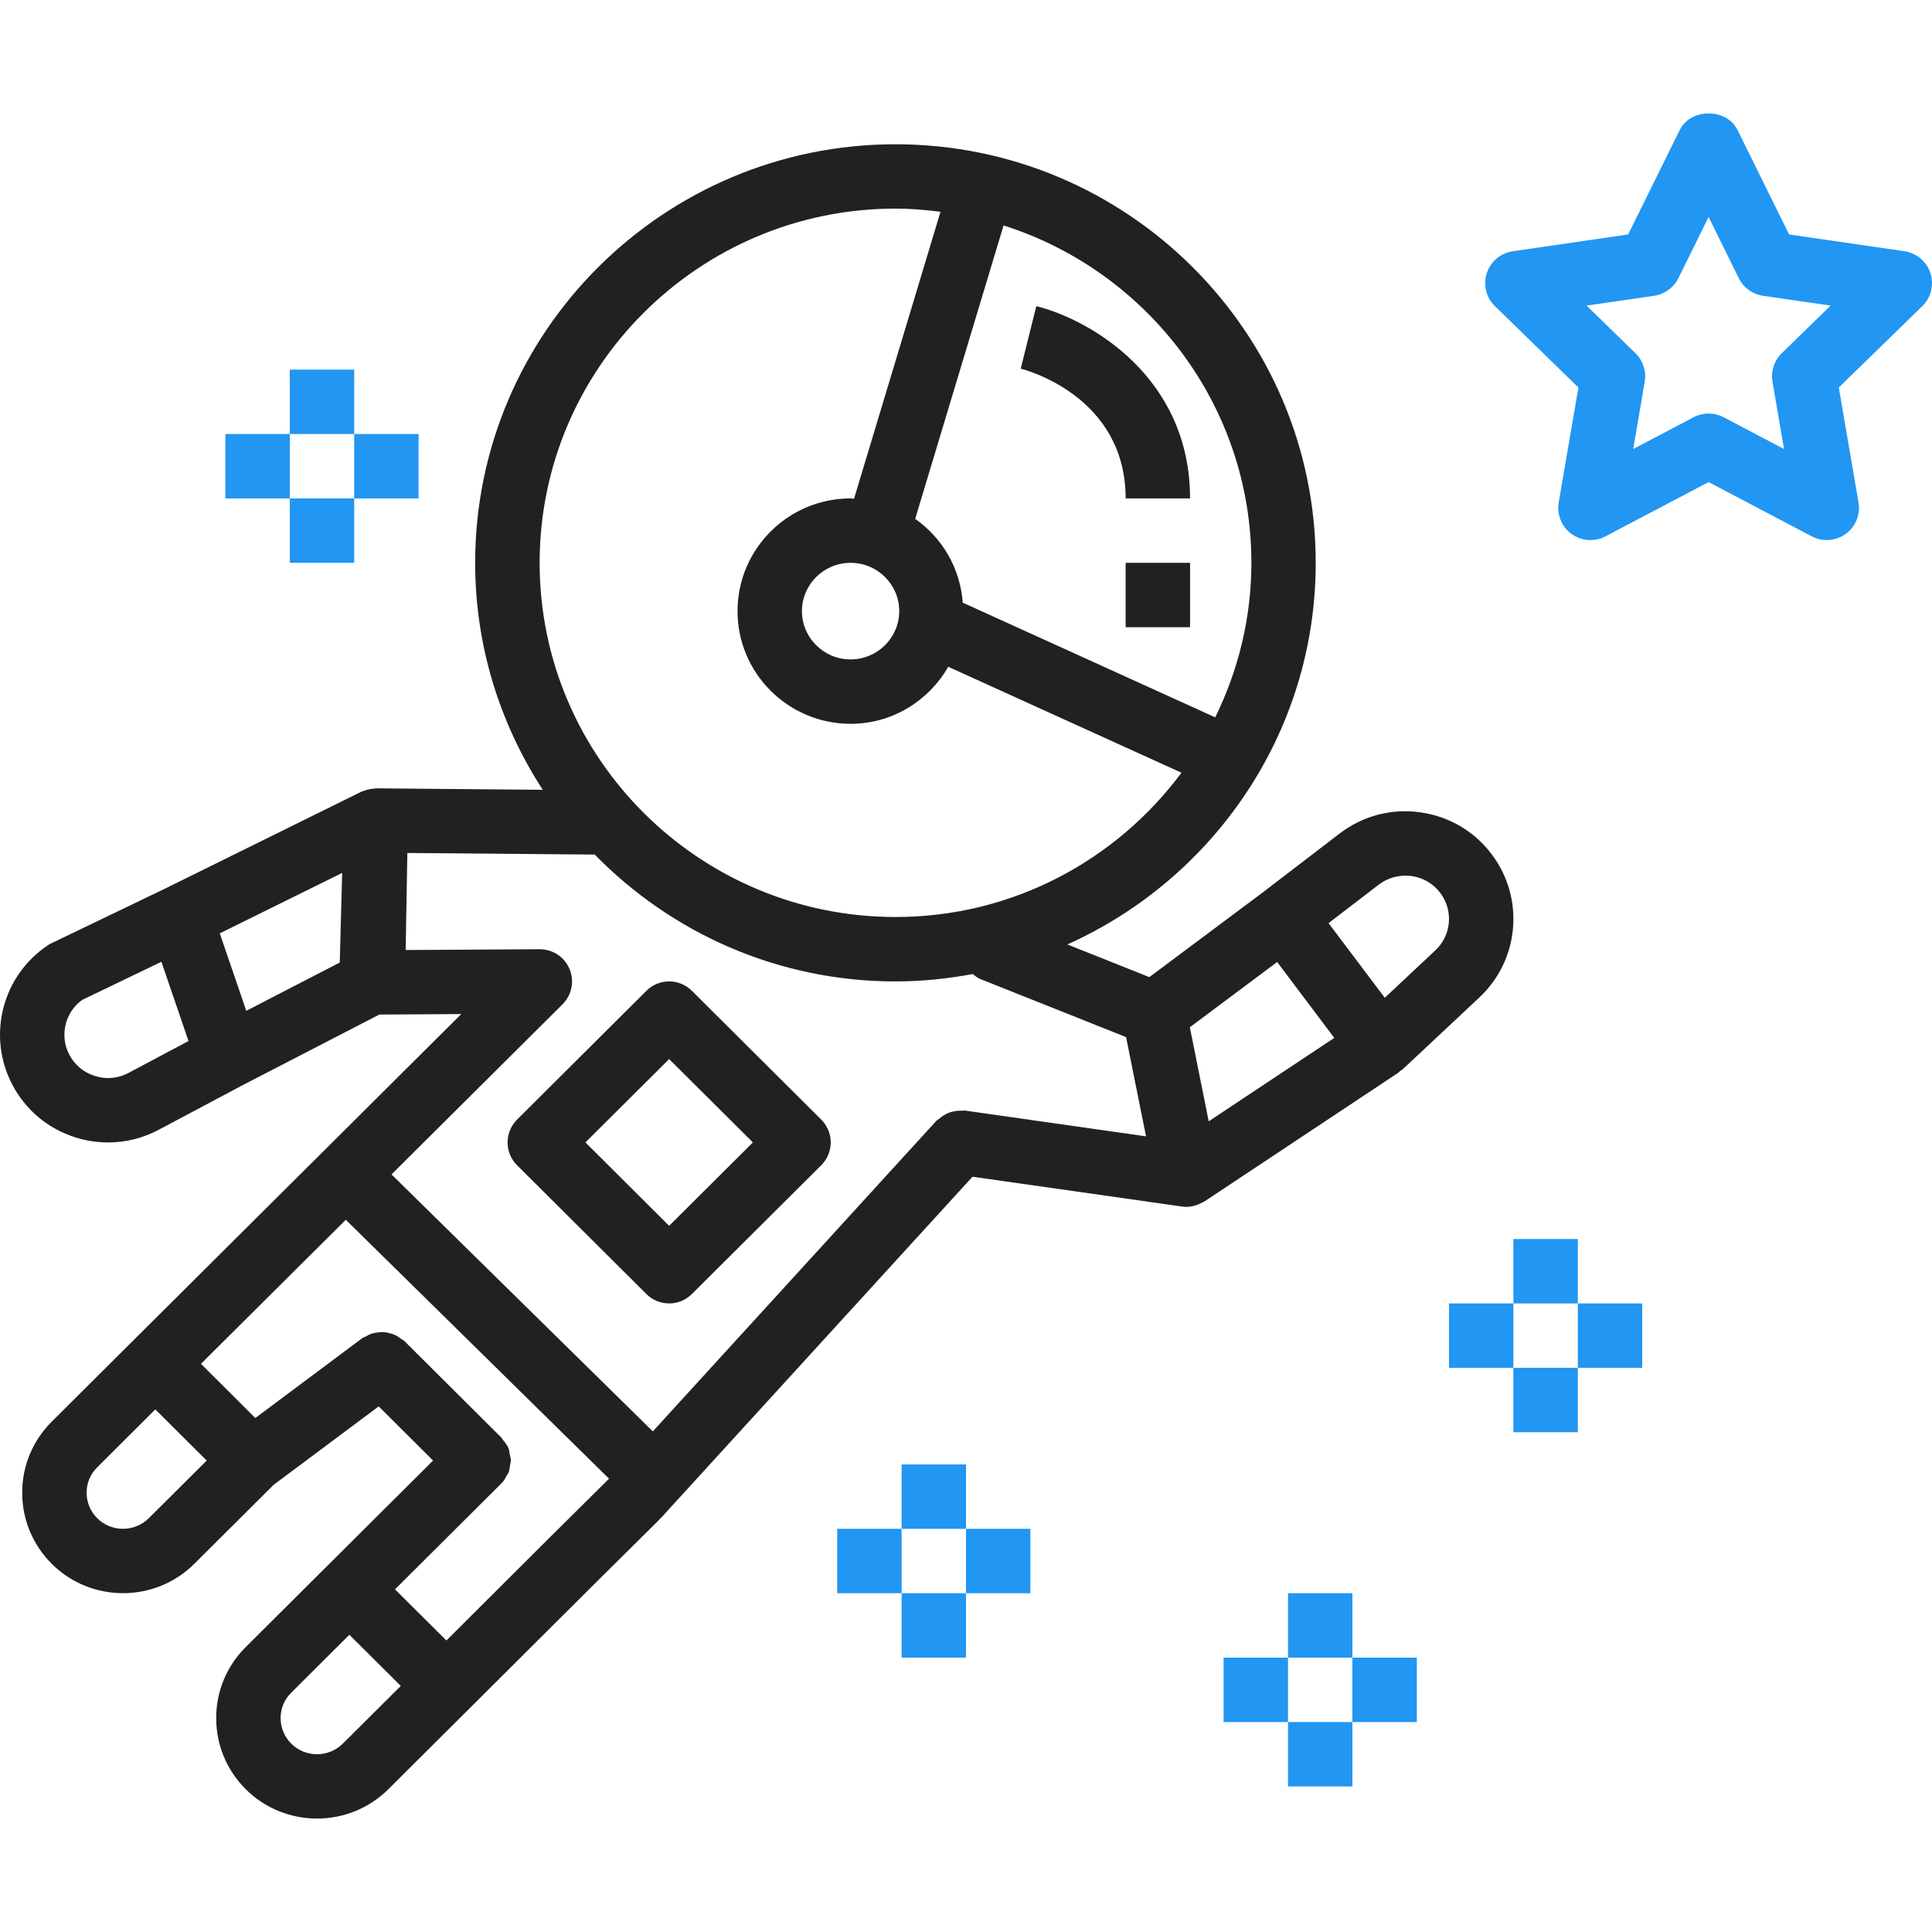
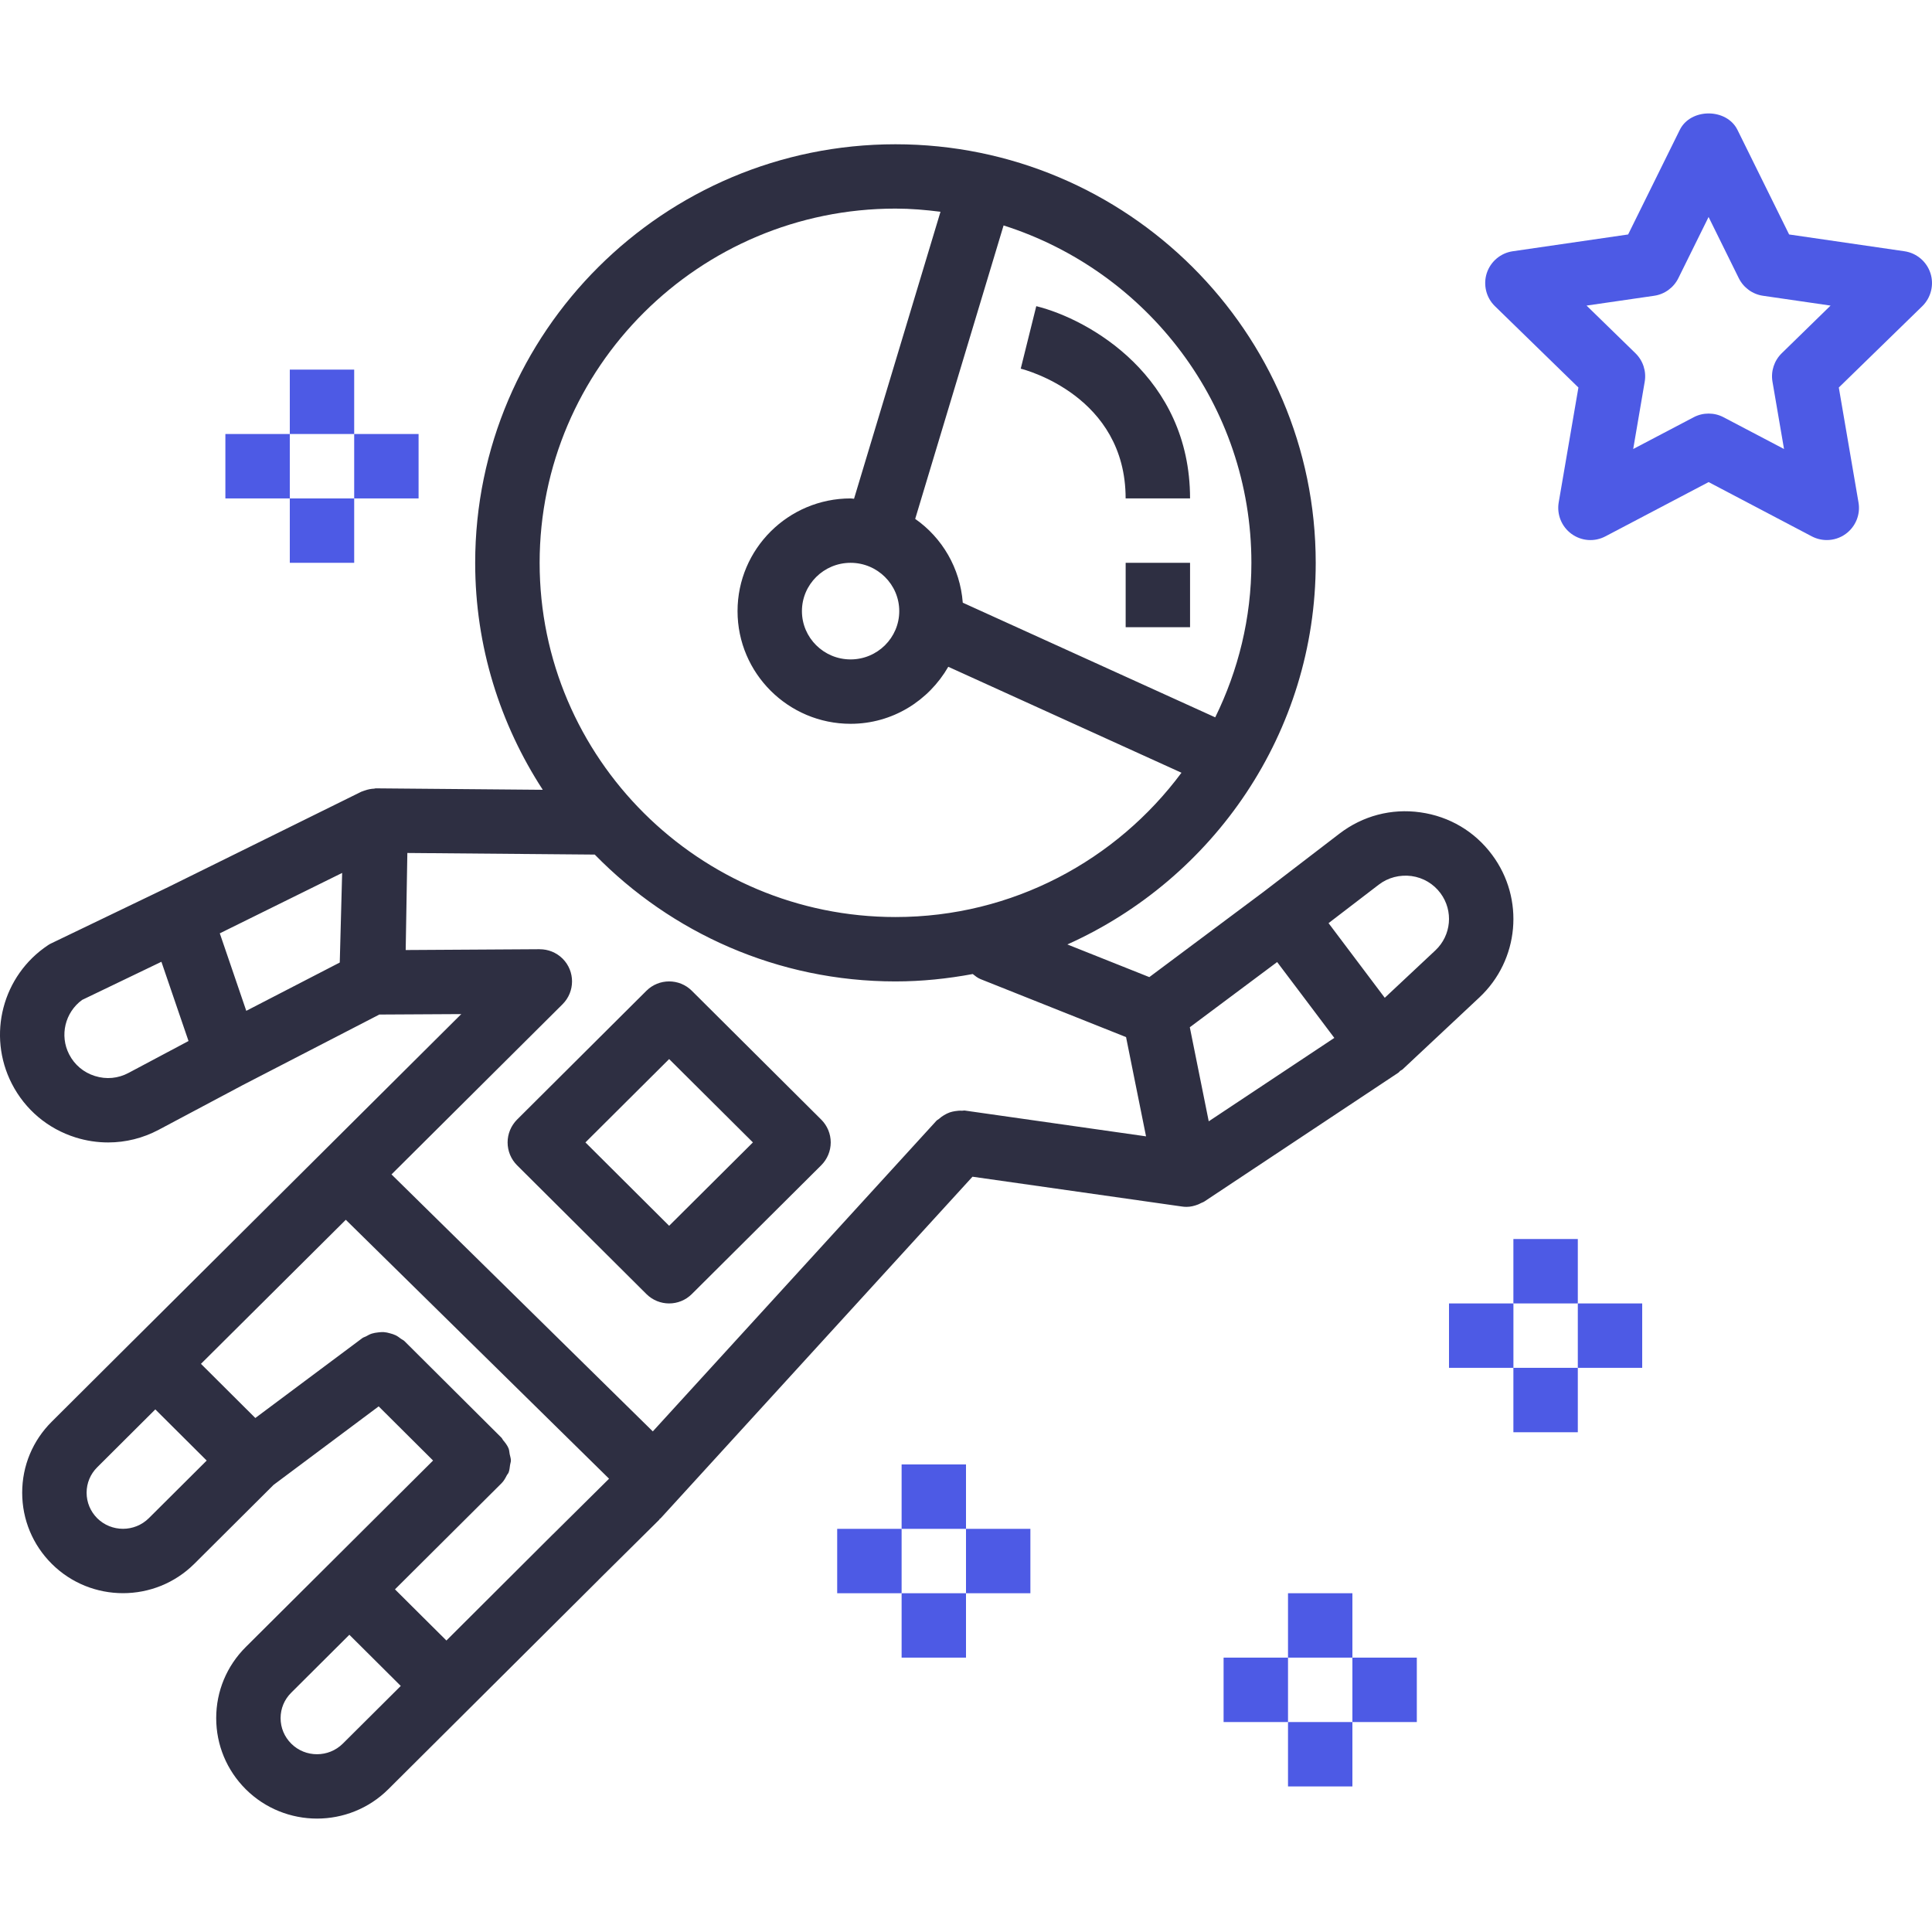
- <svg xmlns="http://www.w3.org/2000/svg" width="70" height="70" viewBox="0 0 70 70" fill="none">
-   <path d="M69.943 9.896C69.806 9.475 69.442 9.167 69.002 9.103L64.823 8.495L62.953 4.708C62.561 3.91 61.253 3.91 60.861 4.708L58.991 8.495L54.811 9.103C54.372 9.167 54.008 9.474 53.869 9.897C53.732 10.319 53.845 10.783 54.164 11.092L57.189 14.041L56.475 18.203C56.401 18.641 56.58 19.083 56.938 19.345C57.301 19.608 57.775 19.641 58.168 19.433L61.906 17.467L65.644 19.433C65.815 19.523 66.002 19.567 66.188 19.567C66.429 19.567 66.671 19.492 66.874 19.344C67.233 19.083 67.413 18.641 67.337 18.203L66.623 14.04L69.648 11.092C69.965 10.782 70.08 10.319 69.943 9.896ZM64.556 12.799C64.281 13.066 64.156 13.454 64.221 13.832L64.638 16.269L62.45 15.118C62.279 15.029 62.093 14.984 61.906 14.984C61.719 14.984 61.534 15.029 61.362 15.118L59.174 16.269L59.591 13.832C59.657 13.454 59.531 13.068 59.257 12.799L57.484 11.072L59.932 10.717C60.312 10.662 60.64 10.423 60.811 10.078L61.905 7.862L62.999 10.078C63.17 10.422 63.497 10.662 63.878 10.717L66.326 11.072L64.556 12.799Z" fill="#2196F3" />
-   <path d="M57.167 44.892H54.834V47.226H57.167V44.892Z" fill="#2196F3" />
-   <path d="M57.167 49.559H54.834V51.892H57.167V49.559Z" fill="#2196F3" />
-   <path d="M59.5 47.226H57.167V49.559H59.5V47.226Z" fill="#2196F3" />
-   <path d="M54.834 47.226H52.5V49.559H54.834V47.226Z" fill="#2196F3" />
-   <path d="M49 57.726H46.667V60.059H49V57.726Z" fill="#2196F3" />
-   <path d="M49 62.393H46.667V64.726H49V62.393Z" fill="#2196F3" />
-   <path d="M51.334 60.059H49V62.393H51.334V60.059Z" fill="#2196F3" />
-   <path d="M46.667 60.059H44.333V62.393H46.667V60.059Z" fill="#2196F3" />
-   <path d="M35 53.059H32.667V55.393H35V53.059Z" fill="#2196F3" />
-   <path d="M35 57.726H32.667V60.059H35V57.726Z" fill="#2196F3" />
-   <path d="M37.333 55.392H35V57.726H37.333V55.392Z" fill="#2196F3" />
-   <path d="M32.667 55.392H30.333V57.726H32.667V55.392Z" fill="#2196F3" />
-   <path d="M12.833 13.392H10.5V15.725H12.833V13.392Z" fill="#2196F3" />
-   <path d="M12.833 18.059H10.5V20.392H12.833V18.059Z" fill="#2196F3" />
-   <path d="M15.166 15.725H12.833V18.059H15.166V15.725Z" fill="#2196F3" />
-   <path d="M10.5 15.725H8.166V18.059H10.5V15.725Z" fill="#2196F3" />
-   <path d="M54.063 30.974C53.435 30.126 52.512 29.58 51.464 29.433C50.412 29.283 49.373 29.56 48.533 30.203L45.795 32.301L45.794 32.303L41.643 35.403L38.672 34.219C43.969 31.843 47.671 26.545 47.671 20.394C47.671 12.031 40.84 5.227 32.444 5.227C24.047 5.227 17.216 12.031 17.216 20.394C17.216 23.425 18.123 26.244 19.666 28.616L13.62 28.563C13.617 28.563 13.613 28.563 13.61 28.563C13.591 28.563 13.576 28.573 13.559 28.574C13.443 28.578 13.33 28.602 13.219 28.642C13.191 28.652 13.162 28.658 13.135 28.671C13.121 28.677 13.107 28.678 13.093 28.685L6.021 32.176C6.02 32.176 6.018 32.176 6.018 32.178L1.877 34.169C1.831 34.189 1.784 34.216 1.739 34.246C0.088 35.345 -0.474 37.504 0.43 39.268C0.912 40.206 1.732 40.896 2.74 41.212C3.129 41.334 3.525 41.393 3.92 41.393C4.553 41.393 5.181 41.238 5.756 40.931L8.792 39.317L13.744 36.759L16.712 36.742L4.808 48.588C4.807 48.59 4.806 48.59 4.805 48.591L1.877 51.507C1.185 52.196 0.804 53.109 0.804 54.084C0.804 55.056 1.185 55.972 1.877 56.662C2.587 57.369 3.522 57.724 4.456 57.724C5.392 57.724 6.325 57.369 7.038 56.662L9.913 53.799L13.721 50.956L15.691 52.918L11.838 56.755C11.836 56.756 11.835 56.756 11.834 56.758L8.906 59.674C8.214 60.362 7.833 61.276 7.833 62.25C7.833 63.223 8.214 64.139 8.906 64.829C9.616 65.536 10.552 65.89 11.486 65.89C12.421 65.89 13.357 65.536 14.068 64.829L16.998 61.912L21.684 57.245C21.685 57.244 21.685 57.243 21.686 57.242L23.895 55.054L23.887 55.046C23.901 55.032 23.921 55.027 23.935 55.012L35.235 42.635L42.828 43.715C42.883 43.723 42.938 43.727 42.993 43.727C43.134 43.727 43.27 43.693 43.402 43.643C43.441 43.629 43.474 43.61 43.511 43.592C43.553 43.571 43.597 43.559 43.637 43.532L50.666 38.865C50.692 38.848 50.706 38.82 50.73 38.801C50.758 38.779 50.793 38.77 50.819 38.745L53.6 36.14C55.047 34.784 55.247 32.563 54.063 30.974ZM4.66 38.872C4.281 39.075 3.851 39.116 3.439 38.985C3.03 38.858 2.699 38.579 2.505 38.203C2.153 37.516 2.357 36.681 2.974 36.23L5.848 34.847L6.54 36.869L6.83 37.718L4.66 38.872ZM12.31 34.874L8.923 36.624L8.365 34.991L7.963 33.817L12.397 31.628L12.31 34.874ZM45.34 20.392C45.34 22.401 44.861 24.296 44.03 25.991L34.883 21.836C34.788 20.582 34.137 19.484 33.159 18.8L36.361 8.168C41.563 9.823 45.34 14.675 45.34 20.392ZM19.552 20.392C19.552 13.316 25.336 7.558 32.446 7.558C32.999 7.558 33.54 7.605 34.076 7.673L30.943 18.071C30.901 18.07 30.862 18.058 30.819 18.058C28.56 18.058 26.722 19.89 26.722 22.142C26.722 24.394 28.56 26.225 30.819 26.225C32.337 26.225 33.65 25.387 34.358 24.159L42.807 27.997C40.456 31.162 36.694 33.225 32.446 33.225C25.336 33.225 19.552 27.468 19.552 20.392ZM32.581 22.142C32.581 23.107 31.79 23.892 30.819 23.892C29.847 23.892 29.056 23.107 29.056 22.142C29.056 21.177 29.847 20.392 30.819 20.392C31.79 20.392 32.581 21.177 32.581 22.142ZM5.392 55.007C4.875 55.52 4.038 55.519 3.523 55.009C3.274 54.76 3.138 54.432 3.138 54.084C3.138 53.736 3.274 53.408 3.523 53.162L5.627 51.065L7.489 52.919L5.392 55.007ZM12.422 63.174C11.905 63.687 11.068 63.688 10.552 63.175C10.303 62.927 10.167 62.599 10.167 62.25C10.167 61.903 10.303 61.575 10.552 61.329L12.658 59.231L13.539 60.107L14.521 61.085L12.422 63.174ZM20.038 55.586C20.037 55.587 20.036 55.587 20.035 55.589L16.174 59.438L15.293 58.562L14.311 57.585L18.168 53.745C18.168 53.745 18.168 53.745 18.168 53.744C18.169 53.743 18.17 53.743 18.172 53.742C18.259 53.654 18.314 53.549 18.368 53.445C18.383 53.415 18.412 53.389 18.425 53.358C18.461 53.268 18.467 53.171 18.481 53.077C18.488 53.023 18.511 52.973 18.511 52.918C18.511 52.84 18.483 52.764 18.467 52.687C18.453 52.617 18.453 52.546 18.426 52.478C18.382 52.368 18.306 52.272 18.227 52.177C18.204 52.151 18.196 52.119 18.172 52.094C18.172 52.094 18.172 52.094 18.171 52.094C18.169 52.093 18.169 52.091 18.168 52.09L14.653 48.59C14.616 48.552 14.568 48.537 14.526 48.505C14.464 48.458 14.405 48.413 14.336 48.38C14.269 48.347 14.201 48.327 14.132 48.308C14.057 48.287 13.985 48.271 13.906 48.265C13.835 48.26 13.769 48.267 13.697 48.276C13.619 48.285 13.546 48.295 13.47 48.32C13.396 48.343 13.331 48.379 13.264 48.418C13.22 48.442 13.171 48.451 13.13 48.481L9.251 51.377L7.281 49.414L12.529 44.195L22.067 53.576L20.038 55.586ZM34.955 40.237C34.921 40.233 34.889 40.245 34.855 40.243C34.77 40.238 34.689 40.244 34.603 40.258C34.537 40.27 34.474 40.283 34.411 40.305C34.336 40.331 34.269 40.366 34.2 40.407C34.134 40.447 34.075 40.489 34.018 40.542C33.99 40.566 33.956 40.578 33.93 40.606L23.653 51.862L14.185 42.551L20.383 36.386C20.839 35.931 20.841 35.192 20.386 34.735C20.156 34.505 19.854 34.392 19.552 34.393V34.392L14.698 34.421L14.759 30.905L21.549 30.963C24.317 33.794 28.176 35.559 32.446 35.559C33.403 35.559 34.336 35.46 35.245 35.291C35.332 35.361 35.419 35.432 35.528 35.476L40.8 37.576L41.133 39.235L41.523 41.172L34.955 40.237ZM43.794 40.627L43.11 37.219L46.274 34.856L47.102 35.955L48.344 37.605L43.794 40.627ZM52.005 34.434L50.173 36.151L48.136 33.447L49.954 32.053C50.294 31.792 50.722 31.685 51.142 31.74C51.564 31.8 51.938 32.02 52.192 32.362C52.666 33 52.585 33.891 52.005 34.434Z" fill="#212121" />
-   <path d="M29.755 40.565L25.067 35.898C24.613 35.445 23.875 35.445 23.421 35.898L18.734 40.565C18.515 40.786 18.391 41.082 18.391 41.392C18.391 41.703 18.514 42 18.734 42.219L23.421 46.886C23.648 47.112 23.947 47.226 24.244 47.226C24.542 47.226 24.84 47.112 25.067 46.886L29.755 42.219C29.974 42 30.099 41.703 30.099 41.392C30.099 41.082 29.975 40.784 29.755 40.565ZM24.244 44.413L21.211 41.392L24.244 38.372L27.279 41.392L24.244 44.413Z" fill="#212121" />
-   <path d="M37.547 11.092L36.983 13.358C37.139 13.397 40.784 14.346 40.784 18.059H43.118C43.118 13.646 39.474 11.572 37.547 11.092Z" fill="#212121" />
-   <path d="M43.118 20.392H40.784V22.725H43.118V20.392Z" fill="#212121" />
+ <svg xmlns="http://www.w3.org/2000/svg" width="64" height="64" viewBox="0 0 64 64" fill="none">
+   <path d="M63.948 9.048C63.822 8.663 63.489 8.381 63.087 8.323L59.267 7.767L57.557 4.305C57.198 3.575 56.002 3.575 55.644 4.305L53.934 7.767L50.113 8.323C49.711 8.381 49.378 8.662 49.251 9.048C49.127 9.434 49.23 9.859 49.521 10.142L52.287 12.837L51.634 16.643C51.566 17.043 51.73 17.447 52.058 17.686C52.39 17.927 52.823 17.957 53.182 17.767L56.6 15.97L60.017 17.767C60.173 17.849 60.345 17.89 60.515 17.89C60.735 17.89 60.956 17.822 61.142 17.686C61.47 17.447 61.635 17.043 61.565 16.643L60.913 12.837L63.679 10.142C63.968 9.858 64.073 9.434 63.948 9.048ZM59.022 11.702C58.772 11.946 58.656 12.3 58.716 12.646L59.098 14.874L57.097 13.823C56.941 13.74 56.771 13.7 56.6 13.7C56.429 13.7 56.26 13.74 56.103 13.823L54.102 14.874L54.483 12.646C54.543 12.3 54.428 11.947 54.177 11.702L52.557 10.123L54.795 9.798C55.143 9.748 55.442 9.529 55.598 9.214L56.599 7.188L57.599 9.214C57.755 9.529 58.055 9.748 58.403 9.798L60.64 10.123L59.022 11.702Z" fill="#4D5AE5" />
+   <path d="M52.267 41.044H50.133V43.178H52.267V41.044Z" fill="#4D5AE5" />
+   <path d="M52.267 45.311H50.133V47.445H52.267V45.311Z" fill="#4D5AE5" />
+   <path d="M54.4 43.178H52.267V45.311H54.4V43.178Z" fill="#4D5AE5" />
+   <path d="M50.134 43.178H48V45.311H50.134V43.178Z" fill="#4D5AE5" />
+   <path d="M44.8 52.778H42.667V54.911H44.8V52.778Z" fill="#4D5AE5" />
+   <path d="M44.8 57.045H42.667V59.178H44.8V57.045Z" fill="#4D5AE5" />
+   <path d="M46.934 54.911H44.8V57.045H46.934V54.911Z" fill="#4D5AE5" />
+   <path d="M42.667 54.911H40.533V57.045H42.667V54.911Z" fill="#4D5AE5" />
+   <path d="M32 48.511H29.867V50.645H32V48.511Z" fill="#4D5AE5" />
+   <path d="M32 52.778H29.867V54.911H32V52.778Z" fill="#4D5AE5" />
+   <path d="M34.133 50.645H32V52.778H34.133V50.645Z" fill="#4D5AE5" />
+   <path d="M29.867 50.645H27.733V52.778H29.867V50.645Z" fill="#4D5AE5" />
+   <path d="M11.733 12.244H9.6V14.377H11.733V12.244Z" fill="#4D5AE5" />
+   <path d="M11.733 16.511H9.6V18.644H11.733V16.511Z" fill="#4D5AE5" />
+   <path d="M13.866 14.377H11.733V16.511H13.866V14.377Z" fill="#4D5AE5" />
+   <path d="M9.6 14.377H7.466V16.511H9.6V14.377Z" fill="#4D5AE5" />
+   <path d="M49.429 28.319C48.855 27.543 48.011 27.044 47.053 26.91C46.091 26.773 45.141 27.026 44.373 27.614L41.87 29.533L41.869 29.534L38.073 32.368L35.358 31.286C40.2 29.114 43.585 24.27 43.585 18.646C43.585 11 37.34 4.779 29.663 4.779C21.986 4.779 15.741 11 15.741 18.646C15.741 21.418 16.569 23.994 17.98 26.163L12.453 26.115C12.45 26.115 12.447 26.115 12.443 26.115C12.426 26.115 12.412 26.123 12.396 26.125C12.291 26.129 12.187 26.15 12.086 26.186C12.06 26.196 12.034 26.201 12.009 26.213C11.996 26.218 11.984 26.22 11.971 26.226L5.505 29.419C5.504 29.419 5.503 29.419 5.503 29.419L1.716 31.241C1.674 31.259 1.631 31.283 1.59 31.311C0.08 32.316 -0.434 34.289 0.393 35.902C0.834 36.759 1.583 37.391 2.505 37.68C2.86 37.791 3.223 37.845 3.584 37.845C4.163 37.845 4.737 37.703 5.262 37.423L8.038 35.947L12.566 33.608L15.28 33.593L4.396 44.424C4.395 44.425 4.394 44.425 4.393 44.426L1.716 47.093C1.083 47.722 0.735 48.557 0.735 49.448C0.735 50.337 1.083 51.175 1.716 51.805C2.365 52.452 3.22 52.776 4.074 52.776C4.93 52.776 5.783 52.452 6.435 51.805L9.063 49.188L12.544 46.588L14.346 48.382L10.823 51.89C10.822 51.892 10.821 51.892 10.82 51.893L8.142 54.559C7.51 55.189 7.162 56.024 7.162 56.914C7.162 57.804 7.51 58.641 8.142 59.272C8.792 59.918 9.647 60.243 10.502 60.243C11.356 60.243 12.212 59.918 12.862 59.272L15.541 56.605L19.826 52.339C19.827 52.337 19.827 52.336 19.828 52.335L21.847 50.335L21.839 50.328C21.852 50.315 21.87 50.311 21.883 50.297L32.215 38.98L39.157 39.968C39.207 39.976 39.257 39.979 39.307 39.979C39.437 39.979 39.561 39.948 39.682 39.902C39.717 39.889 39.748 39.872 39.781 39.855C39.819 39.836 39.86 39.825 39.896 39.801L46.323 35.534C46.347 35.518 46.359 35.492 46.382 35.475C46.407 35.455 46.439 35.447 46.463 35.424L49.006 33.042C50.329 31.803 50.511 29.772 49.429 28.319ZM4.261 35.54C3.914 35.726 3.521 35.763 3.144 35.644C2.771 35.528 2.468 35.273 2.291 34.928C1.968 34.301 2.155 33.537 2.719 33.124L5.347 31.86L5.979 33.709L6.245 34.485L4.261 35.54ZM11.255 31.885L8.158 33.485L7.648 31.991L7.281 30.918L11.334 28.917L11.255 31.885ZM41.454 18.644C41.454 20.481 41.016 22.213 40.256 23.763L31.893 19.965C31.806 18.818 31.211 17.814 30.317 17.189L33.245 7.468C38 8.981 41.454 13.417 41.454 18.644ZM17.876 18.644C17.876 12.175 23.165 6.91 29.665 6.91C30.171 6.91 30.666 6.953 31.155 7.015L28.291 16.522C28.253 16.521 28.216 16.511 28.177 16.511C26.112 16.511 24.432 18.185 24.432 20.244C24.432 22.303 26.112 23.977 28.177 23.977C29.566 23.977 30.766 23.211 31.413 22.088L39.138 25.598C36.989 28.491 33.549 30.378 29.665 30.378C23.165 30.378 17.876 25.113 17.876 18.644ZM29.789 20.244C29.789 21.126 29.065 21.844 28.177 21.844C27.288 21.844 26.565 21.126 26.565 20.244C26.565 19.362 27.288 18.644 28.177 18.644C29.065 18.644 29.789 19.362 29.789 20.244ZM4.93 50.292C4.457 50.761 3.692 50.76 3.221 50.294C2.994 50.066 2.869 49.767 2.869 49.448C2.869 49.13 2.994 48.83 3.221 48.605L5.145 46.688L6.847 48.383L4.93 50.292ZM11.357 57.759C10.885 58.228 10.119 58.229 9.648 57.761C9.42 57.533 9.295 57.234 9.295 56.915C9.295 56.597 9.42 56.297 9.648 56.072L11.573 54.154L12.378 54.955L13.276 55.849L11.357 57.759ZM18.321 50.822C18.32 50.823 18.319 50.823 18.317 50.824L14.788 54.344L13.982 53.543L13.084 52.649L16.611 49.138C16.611 49.138 16.611 49.138 16.611 49.137C16.612 49.136 16.613 49.136 16.614 49.135C16.694 49.055 16.744 48.959 16.793 48.864C16.807 48.837 16.834 48.813 16.846 48.784C16.879 48.702 16.884 48.614 16.897 48.527C16.903 48.478 16.924 48.432 16.924 48.382C16.924 48.311 16.899 48.241 16.884 48.171C16.871 48.107 16.871 48.042 16.847 47.98C16.806 47.88 16.737 47.791 16.664 47.705C16.644 47.681 16.637 47.651 16.614 47.629C16.614 47.629 16.614 47.629 16.613 47.629C16.612 47.628 16.612 47.626 16.611 47.625L13.397 44.425C13.363 44.391 13.319 44.377 13.281 44.348C13.224 44.304 13.17 44.264 13.107 44.233C13.046 44.203 12.984 44.185 12.92 44.168C12.852 44.148 12.786 44.133 12.714 44.128C12.649 44.124 12.588 44.13 12.523 44.138C12.452 44.146 12.385 44.156 12.315 44.178C12.248 44.2 12.188 44.233 12.127 44.268C12.087 44.29 12.042 44.298 12.005 44.325L8.458 46.973L6.657 45.179L11.455 40.407L20.176 48.984L18.321 50.822ZM31.958 36.788C31.927 36.784 31.899 36.796 31.868 36.794C31.79 36.789 31.715 36.795 31.637 36.808C31.577 36.818 31.519 36.83 31.461 36.85C31.393 36.874 31.331 36.906 31.268 36.944C31.209 36.98 31.154 37.019 31.102 37.067C31.076 37.089 31.045 37.1 31.022 37.125L21.625 47.417L12.969 38.904L18.635 33.267C19.052 32.851 19.055 32.176 18.639 31.758C18.428 31.548 18.152 31.444 17.876 31.445V31.444L13.439 31.471L13.494 28.256L19.702 28.309C22.232 30.897 25.761 32.511 29.665 32.511C30.54 32.511 31.393 32.42 32.224 32.266C32.304 32.33 32.383 32.395 32.483 32.435L37.302 34.355L37.607 35.872L37.964 37.643L31.958 36.788ZM40.041 37.145L39.414 34.029L42.307 31.869L43.065 32.873L44.201 34.382L40.041 37.145ZM47.548 31.483L45.872 33.053L44.01 30.58L45.673 29.306C45.983 29.067 46.374 28.97 46.758 29.02C47.145 29.074 47.486 29.276 47.718 29.588C48.152 30.172 48.078 30.986 47.548 31.483Z" fill="#2E2F42" />
+   <path d="M27.204 37.088L22.918 32.821C22.503 32.407 21.829 32.407 21.413 32.821L17.128 37.088C16.928 37.29 16.815 37.561 16.815 37.844C16.815 38.128 16.927 38.4 17.128 38.601L21.413 42.867C21.621 43.074 21.894 43.178 22.166 43.178C22.438 43.178 22.711 43.074 22.918 42.867L27.204 38.601C27.405 38.4 27.519 38.128 27.519 37.844C27.519 37.561 27.406 37.289 27.204 37.088ZM22.166 40.606L19.393 37.844L22.166 35.083L24.941 37.844L22.166 40.606Z" fill="#2E2F42" />
+   <path d="M34.328 10.142L33.813 12.213C33.955 12.248 37.288 13.117 37.288 16.511H39.422C39.422 12.476 36.091 10.58 34.328 10.142Z" fill="#2E2F42" />
+   <path d="M39.422 18.644H37.289V20.777H39.422V18.644Z" fill="#2E2F42" />
</svg>
